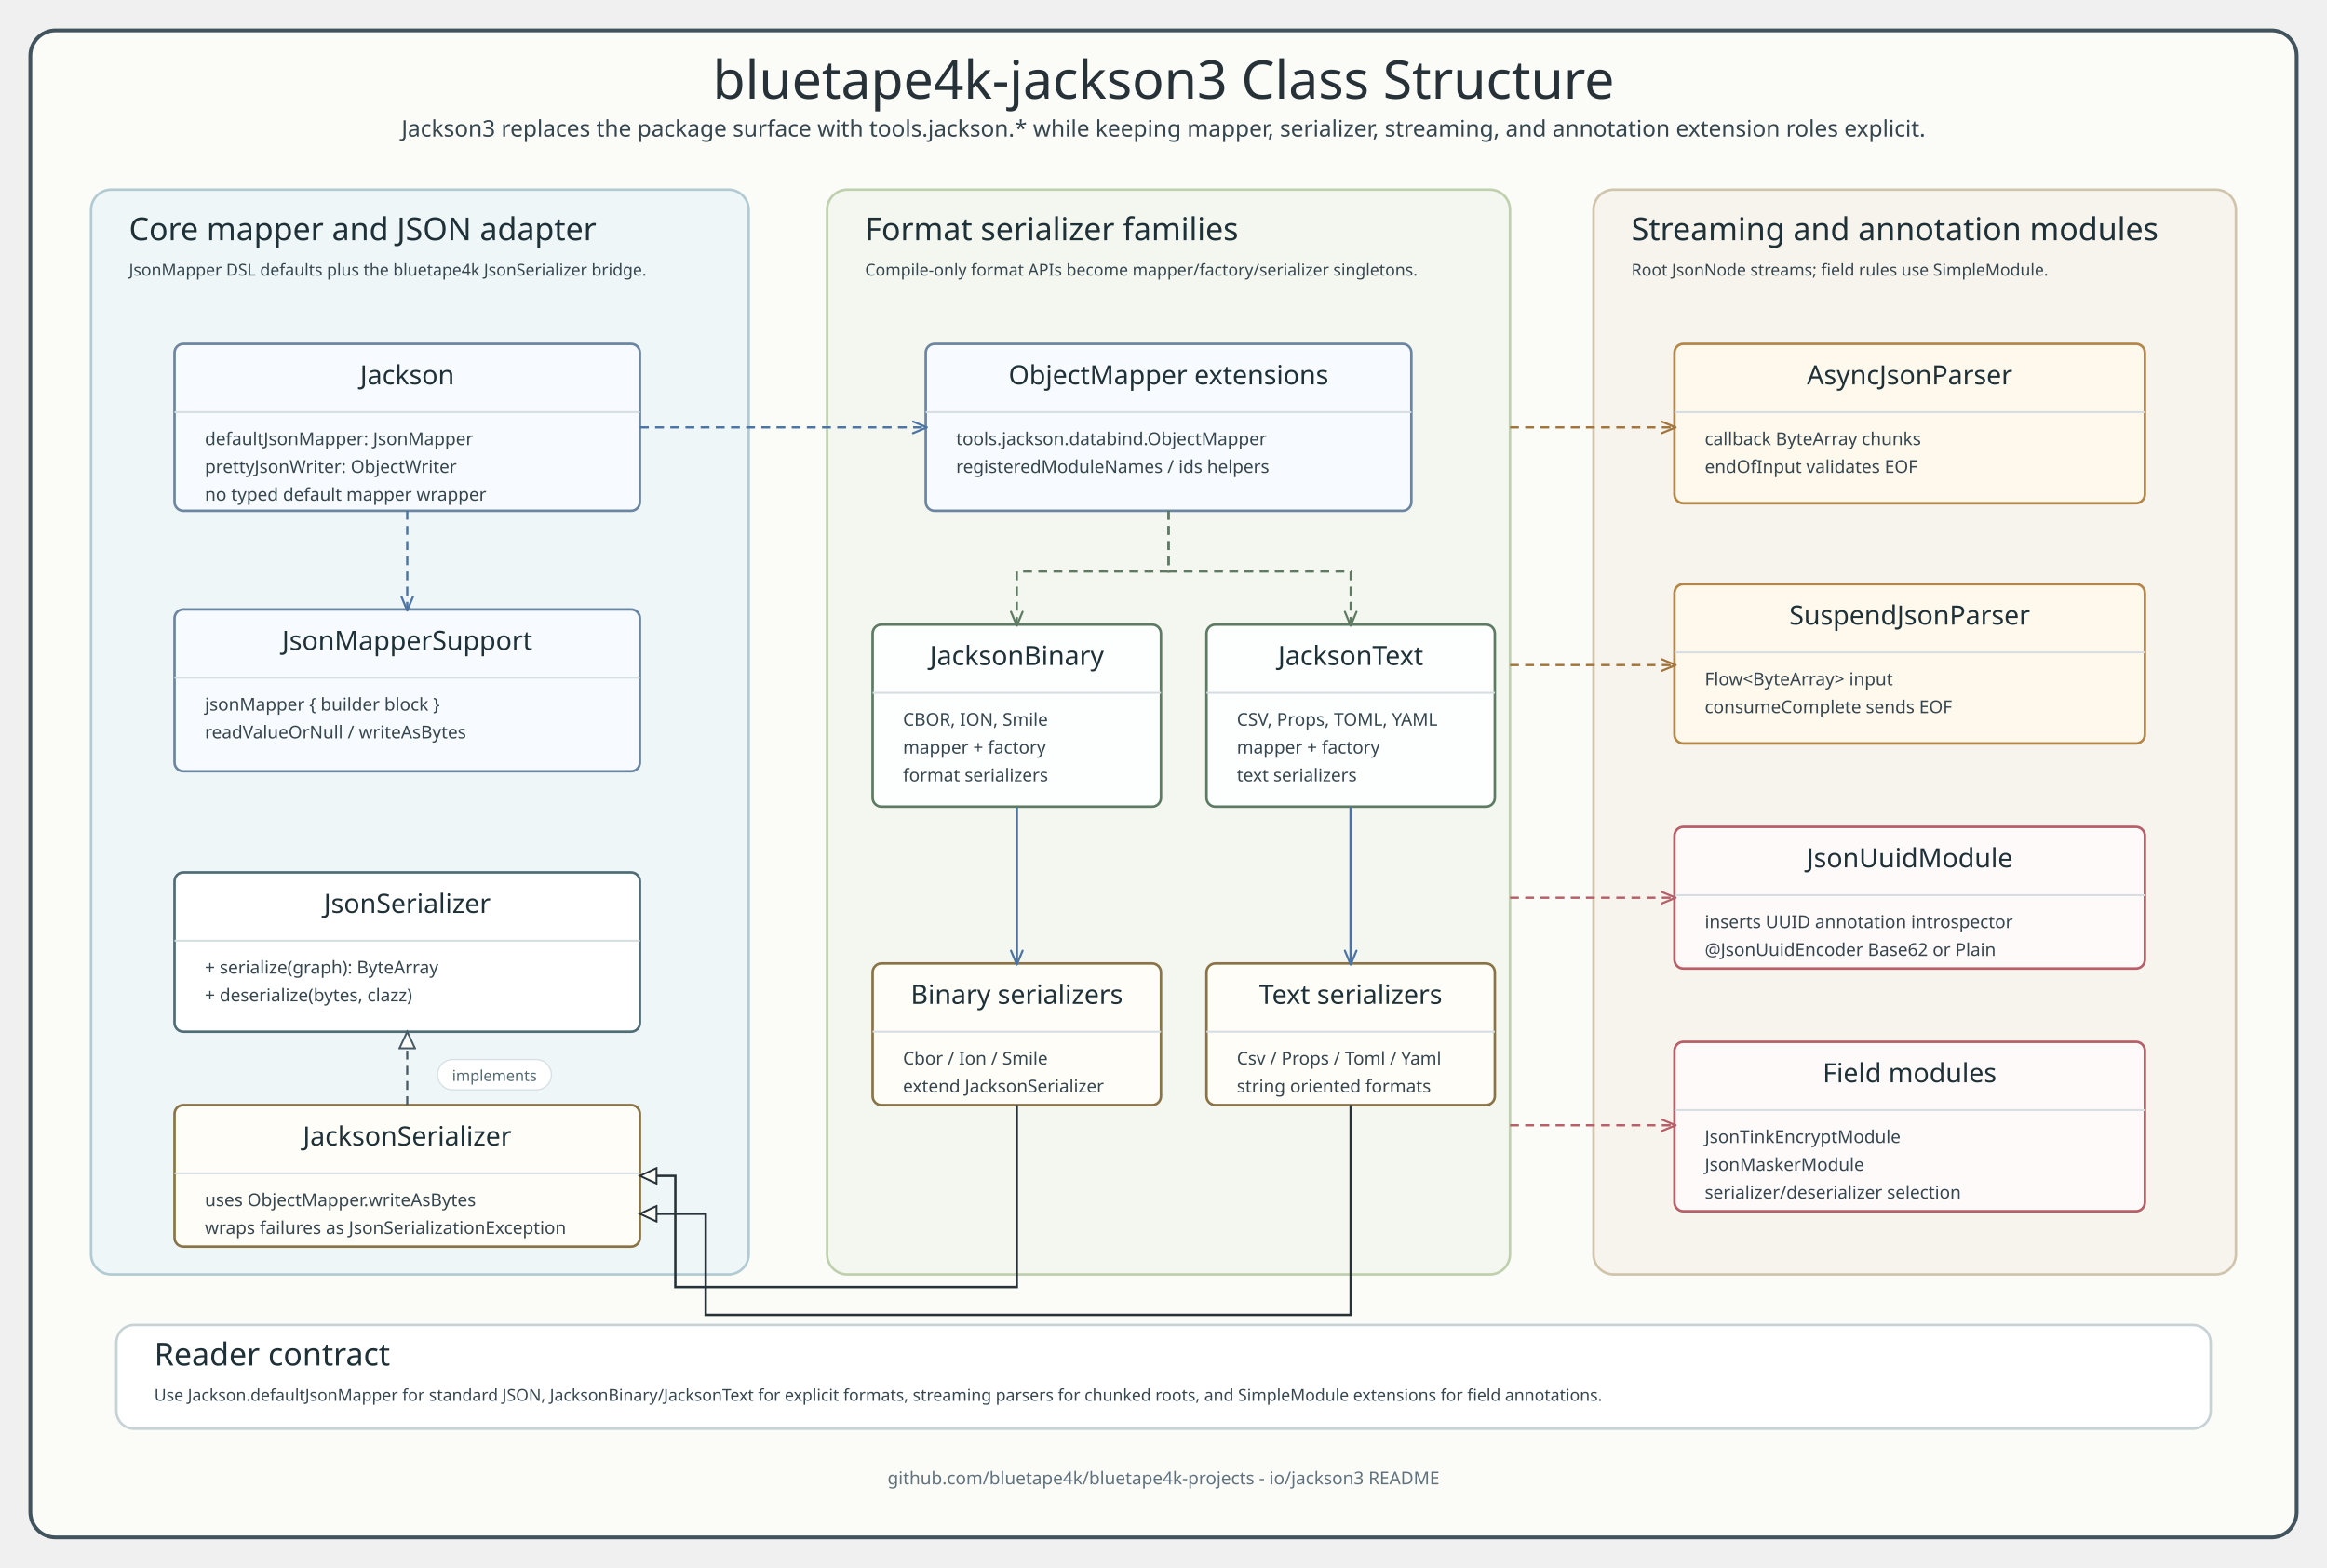
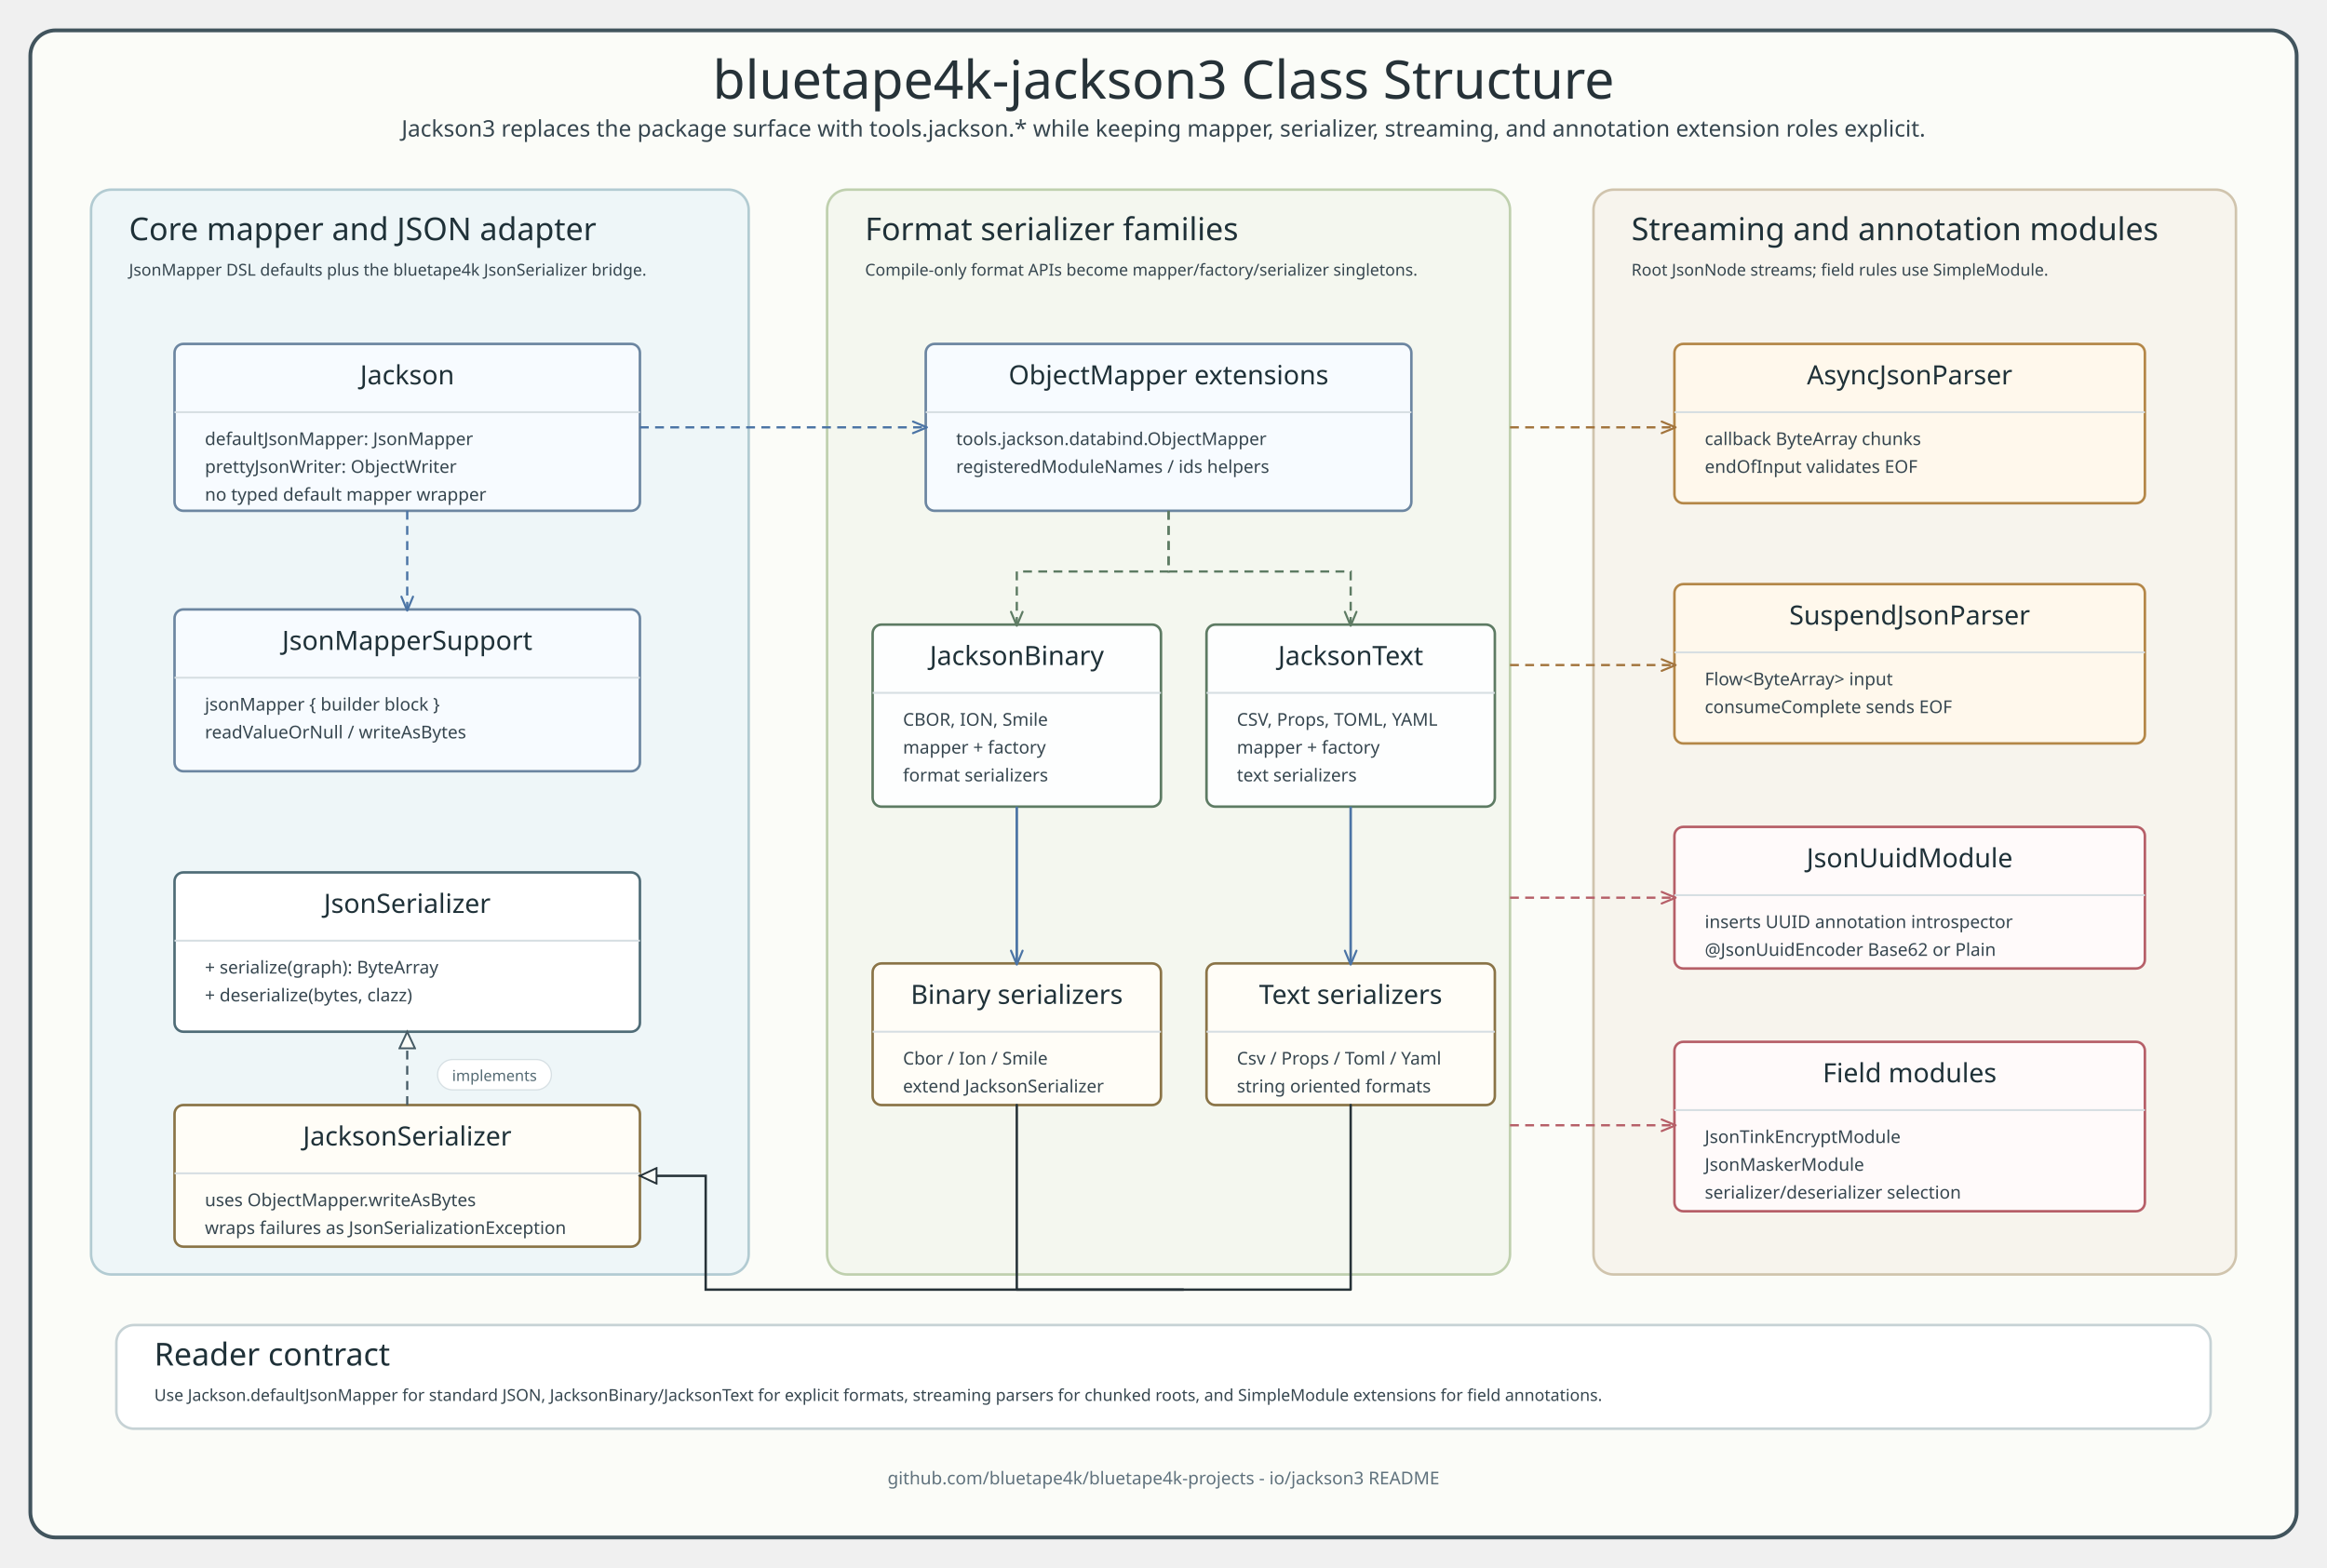
<svg xmlns="http://www.w3.org/2000/svg" width="1840" height="1240" viewBox="0 0 1840 1240" role="img" aria-labelledby="title desc">
  <defs>
    <style>
      .title { font-family: "Architects Daughter"; font-size: 42px; fill: #263238; }
      .subtitle, .member, .small, .footer, .label { font-family: "Comic Mono"; fill: #36464f; }
      .subtitle { font-size: 18px; }
      .panel-title, .class-title { font-family: "Architects Daughter"; fill: #1f3138; }
      .panel-title { font-size: 25px; }
      .class-title { font-size: 21px; }
      .member { font-size: 14px; }
      .small { font-size: 13px; }
      .label { font-size: 12px; fill: #546a73; }
      .footer { font-size: 14px; fill: #60727d; }
      .frame { fill: #fbfcf8; stroke: #41545d; stroke-width: 3; }
      .core-panel { fill: #eef6f8; stroke: #b2cbd2; stroke-width: 2; }
      .format-panel { fill: #f4f7ef; stroke: #bfd0ae; stroke-width: 2; }
      .feature-panel { fill: #f7f4ed; stroke: #d0c4ad; stroke-width: 2; }
      .rule-panel { fill: #ffffff; stroke: #c6d2d5; stroke-width: 2; }
      .api { fill: #ffffff; stroke: #4f6c77; stroke-width: 2; }
      .mapper { fill: #f7fbff; stroke: #6c86a1; stroke-width: 2; }
      .serializer { fill: #fffdf7; stroke: #8a7447; stroke-width: 2; }
      .format { fill: #fdfefe; stroke: #5d7b63; stroke-width: 2; }
      .async { fill: #fff8ec; stroke: #b48748; stroke-width: 2; }
      .module { fill: #fffafa; stroke: #b65f68; stroke-width: 2; }
      .sep { stroke: #d6dee2; stroke-width: 1.5; }
      .extends { fill: none; stroke: #263238; stroke-width: 1.9; marker-end: url(#hollowDark); }
+       .inheritBus { fill: none; stroke: #263238; stroke-width: 1.9; stroke-linecap: round; stroke-linejoin: round; }
      .realize { fill: none; stroke: #455a64; stroke-width: 1.7; stroke-dasharray: 7 5; marker-end: url(#hollowSlate); }
      .usesBlue { fill: none; stroke: #4b74a5; stroke-width: 1.8; stroke-dasharray: 7 5; marker-end: url(#arrowBlue); }
      .usesGreen { fill: none; stroke: #5d7b63; stroke-width: 1.8; stroke-dasharray: 7 5; marker-end: url(#arrowGreen); }
      .usesGold { fill: none; stroke: #a2743d; stroke-width: 1.8; stroke-dasharray: 7 5; marker-end: url(#arrowGold); }
      .usesRed { fill: none; stroke: #b65f68; stroke-width: 1.8; stroke-dasharray: 7 5; marker-end: url(#arrowRed); }
      .flowBlue { fill: none; stroke: #4b74a5; stroke-width: 2; marker-end: url(#arrowBlue); }
    </style>
    <marker id="arrowBlue" viewBox="0 0 14 12" markerWidth="13" markerHeight="11" refX="12" refY="6" orient="auto" markerUnits="userSpaceOnUse">
      <path d="M 1 1 L 13 6 L 1 11" fill="none" stroke="#4b74a5" stroke-width="1.8" stroke-linecap="round" stroke-linejoin="round" stroke-dasharray="none" />
    </marker>
    <marker id="arrowGreen" viewBox="0 0 14 12" markerWidth="13" markerHeight="11" refX="12" refY="6" orient="auto" markerUnits="userSpaceOnUse">
      <path d="M 1 1 L 13 6 L 1 11" fill="none" stroke="#5d7b63" stroke-width="1.8" stroke-linecap="round" stroke-linejoin="round" stroke-dasharray="none" />
    </marker>
    <marker id="arrowGold" viewBox="0 0 14 12" markerWidth="13" markerHeight="11" refX="12" refY="6" orient="auto" markerUnits="userSpaceOnUse">
      <path d="M 1 1 L 13 6 L 1 11" fill="none" stroke="#a2743d" stroke-width="1.8" stroke-linecap="round" stroke-linejoin="round" stroke-dasharray="none" />
    </marker>
    <marker id="arrowRed" viewBox="0 0 14 12" markerWidth="13" markerHeight="11" refX="12" refY="6" orient="auto" markerUnits="userSpaceOnUse">
      <path d="M 1 1 L 13 6 L 1 11" fill="none" stroke="#b65f68" stroke-width="1.8" stroke-linecap="round" stroke-linejoin="round" stroke-dasharray="none" />
    </marker>
    <marker id="hollowDark" viewBox="0 0 18 16" markerWidth="16" markerHeight="14" refX="16" refY="8" orient="auto" markerUnits="userSpaceOnUse">
      <path d="M 1 1 L 16 8 L 1 15 Z" fill="#fbfcf8" stroke="#263238" stroke-width="1.7" stroke-dasharray="none" />
    </marker>
    <marker id="hollowSlate" viewBox="0 0 18 16" markerWidth="16" markerHeight="14" refX="16" refY="8" orient="auto" markerUnits="userSpaceOnUse">
      <path d="M 1 1 L 16 8 L 1 15 Z" fill="#fbfcf8" stroke="#455a64" stroke-width="1.7" stroke-dasharray="none" />
    </marker>
  </defs>
  <rect x="24" y="24" width="1792" height="1192" rx="20" class="frame" />
  <text id="main-title" x="920" y="78" text-anchor="middle" class="title">bluetape4k-jackson3 Class Structure</text>
  <text x="920" y="108" text-anchor="middle" class="subtitle">Jackson3 replaces the package surface with tools.jackson.* while keeping mapper, serializer, streaming, and annotation extension roles explicit.</text>
  <rect x="72" y="150" width="520" height="858" rx="16" class="core-panel" />
  <text x="102" y="190" class="panel-title">Core mapper and JSON adapter</text>
  <text x="102" y="218" class="small">JsonMapper DSL defaults plus the bluetape4k JsonSerializer bridge.</text>
  <rect x="138" y="272" width="368" height="132" rx="7" class="mapper" />
  <text x="322" y="304" text-anchor="middle" class="class-title">Jackson</text>
  <line x1="138" y1="326" x2="506" y2="326" class="sep" />
  <text x="162" y="352" class="member">defaultJsonMapper: JsonMapper</text>
  <text x="162" y="374" class="member">prettyJsonWriter: ObjectWriter</text>
  <text x="162" y="396" class="member">no typed default mapper wrapper</text>
  <rect x="138" y="482" width="368" height="128" rx="7" class="mapper" />
  <text x="322" y="514" text-anchor="middle" class="class-title">JsonMapperSupport</text>
  <line x1="138" y1="536" x2="506" y2="536" class="sep" />
  <text x="162" y="562" class="member">jsonMapper { builder block }</text>
  <text x="162" y="584" class="member">readValueOrNull / writeAsBytes</text>
  <rect x="138" y="690" width="368" height="126" rx="7" class="api" />
  <text x="322" y="722" text-anchor="middle" class="class-title">JsonSerializer</text>
  <line x1="138" y1="744" x2="506" y2="744" class="sep" />
  <text x="162" y="770" class="member">+ serialize(graph): ByteArray</text>
  <text x="162" y="792" class="member">+ deserialize(bytes, clazz)</text>
  <rect x="138" y="874" width="368" height="112" rx="7" class="serializer" />
  <text x="322" y="906" text-anchor="middle" class="class-title">JacksonSerializer</text>
  <line x1="138" y1="928" x2="506" y2="928" class="sep" />
  <text x="162" y="954" class="member">uses ObjectMapper.writeAsBytes</text>
  <text x="162" y="976" class="member">wraps failures as JsonSerializationException</text>
  <rect x="654" y="150" width="540" height="858" rx="16" class="format-panel" />
  <text x="684" y="190" class="panel-title">Format serializer families</text>
  <text x="684" y="218" class="small">Compile-only format APIs become mapper/factory/serializer singletons.</text>
  <rect x="732" y="272" width="384" height="132" rx="7" class="mapper" />
  <text x="924" y="304" text-anchor="middle" class="class-title">ObjectMapper extensions</text>
  <line x1="732" y1="326" x2="1116" y2="326" class="sep" />
  <text x="756" y="352" class="member">tools.jackson.databind.ObjectMapper</text>
  <text x="756" y="374" class="member">registeredModuleNames / ids helpers</text>
  <rect x="690" y="494" width="228" height="144" rx="7" class="format" />
  <text x="804" y="526" text-anchor="middle" class="class-title">JacksonBinary</text>
  <line x1="690" y1="548" x2="918" y2="548" class="sep" />
  <text x="714" y="574" class="member">CBOR, ION, Smile</text>
  <text x="714" y="596" class="member">mapper + factory</text>
  <text x="714" y="618" class="member">format serializers</text>
  <rect x="954" y="494" width="228" height="144" rx="7" class="format" />
  <text x="1068" y="526" text-anchor="middle" class="class-title">JacksonText</text>
  <line x1="954" y1="548" x2="1182" y2="548" class="sep" />
  <text x="978" y="574" class="member">CSV, Props, TOML, YAML</text>
  <text x="978" y="596" class="member">mapper + factory</text>
  <text x="978" y="618" class="member">text serializers</text>
  <rect x="690" y="762" width="228" height="112" rx="7" class="serializer" />
  <text x="804" y="794" text-anchor="middle" class="class-title">Binary serializers</text>
  <line x1="690" y1="816" x2="918" y2="816" class="sep" />
  <text x="714" y="842" class="member">Cbor / Ion / Smile</text>
  <text x="714" y="864" class="member">extend JacksonSerializer</text>
  <rect x="954" y="762" width="228" height="112" rx="7" class="serializer" />
  <text x="1068" y="794" text-anchor="middle" class="class-title">Text serializers</text>
  <line x1="954" y1="816" x2="1182" y2="816" class="sep" />
  <text x="978" y="842" class="member">Csv / Props / Toml / Yaml</text>
  <text x="978" y="864" class="member">string oriented formats</text>
  <rect x="1260" y="150" width="508" height="858" rx="16" class="feature-panel" />
  <text x="1290" y="190" class="panel-title">Streaming and annotation modules</text>
  <text x="1290" y="218" class="small">Root JsonNode streams; field rules use SimpleModule.</text>
  <rect x="1324" y="272" width="372" height="126" rx="7" class="async" />
  <text x="1510" y="304" text-anchor="middle" class="class-title">AsyncJsonParser</text>
  <line x1="1324" y1="326" x2="1696" y2="326" class="sep" />
  <text x="1348" y="352" class="member">callback ByteArray chunks</text>
  <text x="1348" y="374" class="member">endOfInput validates EOF</text>
  <rect x="1324" y="462" width="372" height="126" rx="7" class="async" />
  <text x="1510" y="494" text-anchor="middle" class="class-title">SuspendJsonParser</text>
  <line x1="1324" y1="516" x2="1696" y2="516" class="sep" />
  <text x="1348" y="542" class="member">Flow&lt;ByteArray&gt; input</text>
  <text x="1348" y="564" class="member">consumeComplete sends EOF</text>
  <rect x="1324" y="654" width="372" height="112" rx="7" class="module" />
  <text x="1510" y="686" text-anchor="middle" class="class-title">JsonUuidModule</text>
  <line x1="1324" y1="708" x2="1696" y2="708" class="sep" />
  <text x="1348" y="734" class="member">inserts UUID annotation introspector</text>
  <text x="1348" y="756" class="member">@JsonUuidEncoder Base62 or Plain</text>
  <rect x="1324" y="824" width="372" height="134" rx="7" class="module" />
  <text x="1510" y="856" text-anchor="middle" class="class-title">Field modules</text>
  <line x1="1324" y1="878" x2="1696" y2="878" class="sep" />
  <text x="1348" y="904" class="member">JsonTinkEncryptModule</text>
  <text x="1348" y="926" class="member">JsonMaskerModule</text>
  <text x="1348" y="948" class="member">serializer/deserializer selection</text>
  <rect x="92" y="1048" width="1656" height="82" rx="14" class="rule-panel" />
  <text x="122" y="1080" class="panel-title">Reader contract</text>
  <text x="122" y="1108" class="small">Use Jackson.defaultJsonMapper for standard JSON, JacksonBinary/JacksonText for explicit formats, streaming parsers for chunked roots, and SimpleModule extensions for field annotations.</text>
  <path d="M 322 874 L 322 816" class="realize" />
  <rect x="346" y="838" width="90" height="24" rx="12" fill="#ffffff" stroke="#d7e0e4" />
  <text x="391" y="855" text-anchor="middle" class="label">implements</text>
  <path d="M 322 404 L 322 482" class="usesBlue" />
  <path d="M 506 338 L 732 338" class="usesBlue" />
  <path d="M 924 404 L 924 452 L 804 452 L 804 494" class="usesGreen" />
  <path d="M 924 404 L 924 452 L 1068 452 L 1068 494" class="usesGreen" />
  <path d="M 804 638 L 804 762" class="flowBlue" />
  <path d="M 1068 638 L 1068 762" class="flowBlue" />
-   <path d="M 804 874 L 804 1018 L 534 1018 L 534 930 L 506 930" class="extends" />
-   <path d="M 1068 874 L 1068 1040 L 558 1040 L 558 960 L 506 960" class="extends" />
+   <path d="M 804 874 L 804 1020 L 1068 1020 L 1068 874" class="inheritBus" />
+   <path d="M 936 1020 H 558 L 558 930 H 506" class="extends" />
  <path d="M 1194 338 H 1324" class="usesGold" />
  <path d="M 1194 526 H 1324" class="usesGold" />
  <path d="M 1194 710 H 1324" class="usesRed" />
  <path d="M 1194 890 H 1324" class="usesRed" />
  <text x="920" y="1174" text-anchor="middle" class="footer">github.com/bluetape4k/bluetape4k-projects - io/jackson3 README</text>
</svg>
